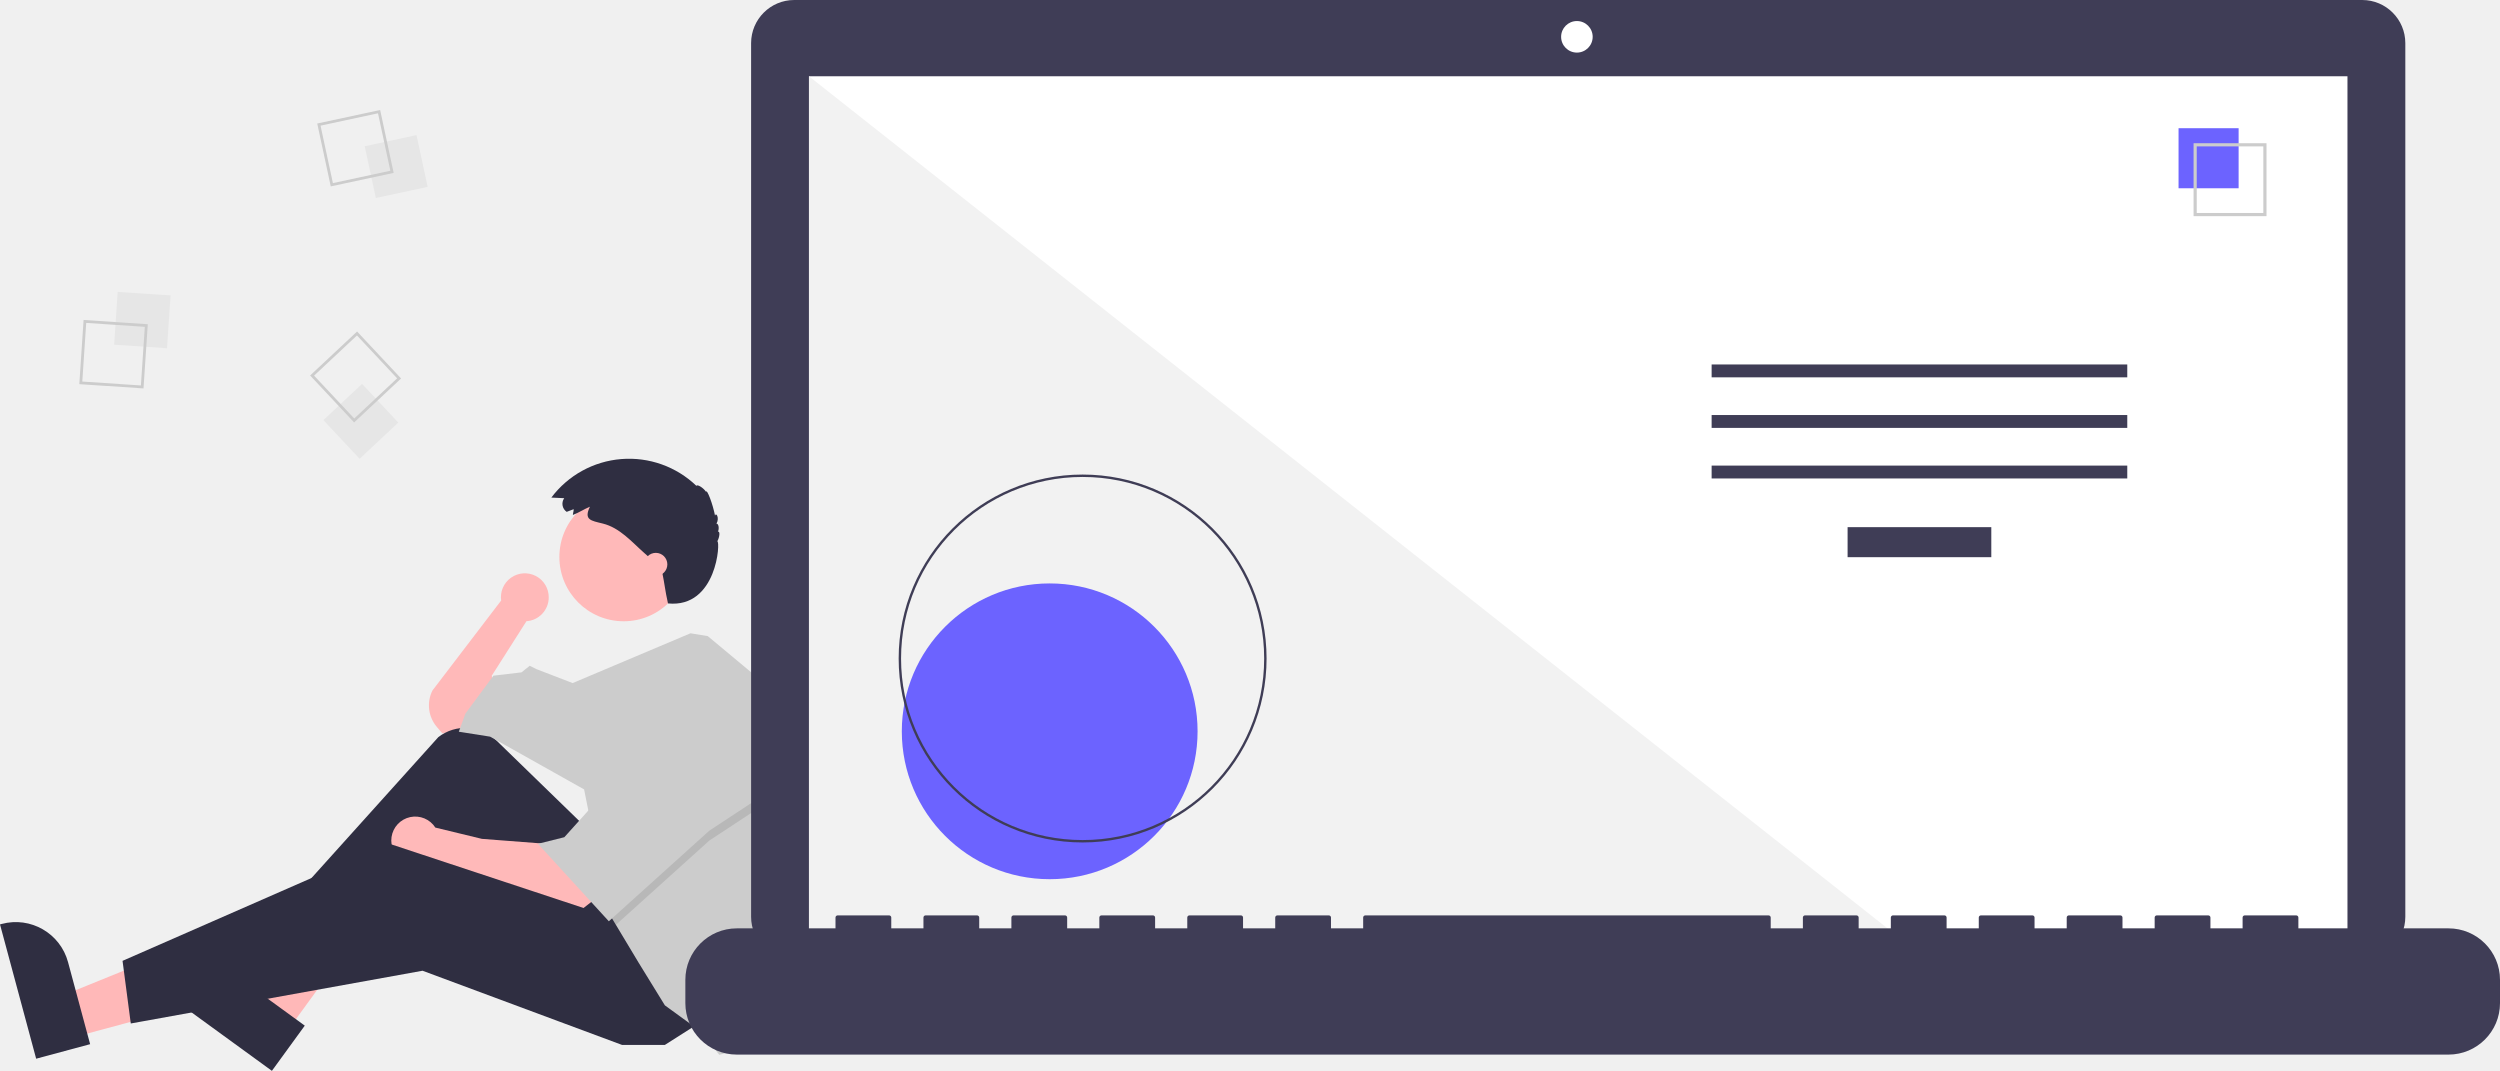
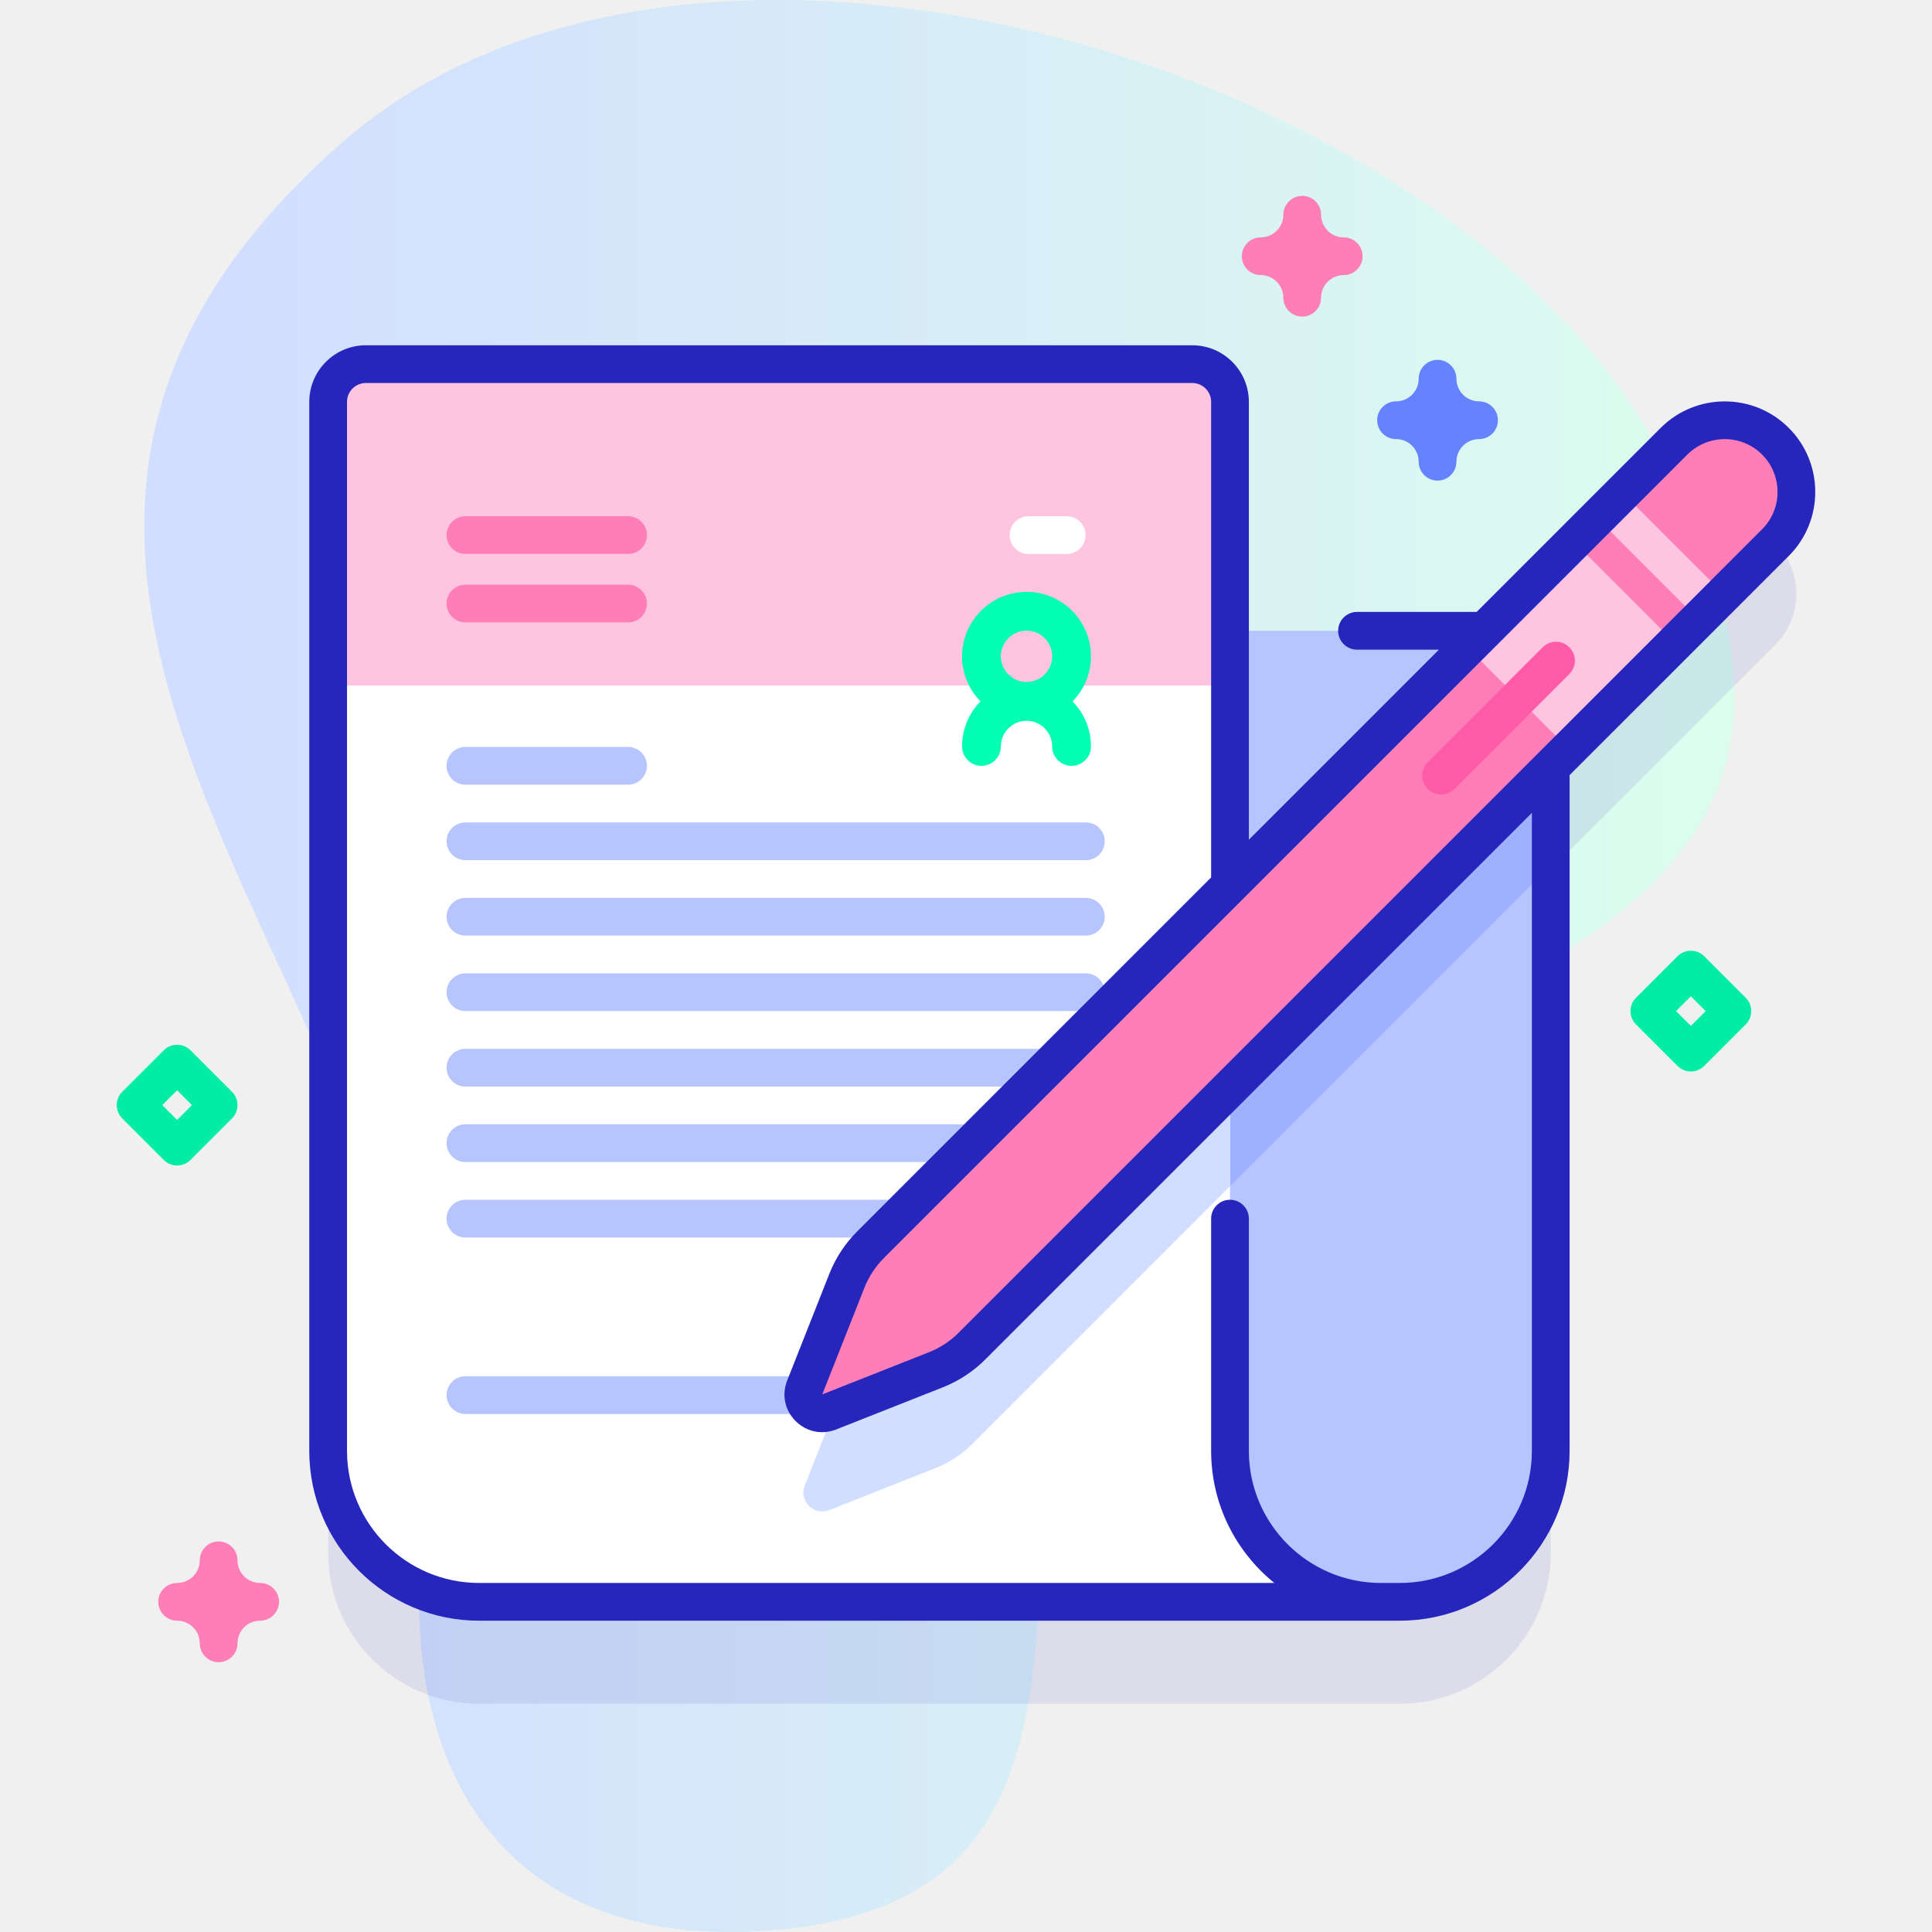
- <svg xmlns="http://www.w3.org/2000/svg" id="ba230943-1bdb-4bd0-9561-c7824586c7f7" data-name="Layer 1" width="1019.484" height="436.681" viewBox="0 0 1019.484 436.681">
-   <path d="M314.028,475.274a9.751,9.751,0,1,0-19.407,1.282l-28.014,36.686a13.583,13.583,0,0,0,1.836,14.914l2.198,2.564,10.083-2.017,11.428-10.083L290.806,507.192l14.117-22.183-.018-.016A9.743,9.743,0,0,0,314.028,475.274Z" transform="translate(-90.2579 -231.6594)" fill="#ffb9b9" />
-   <polygon points="30.041 422.968 25.468 405.984 88.8 380.265 95.549 405.331 30.041 422.968" fill="#ffb8b8" />
-   <path d="M105.002,663.391,90.258,608.629l.693-.187a22.075,22.075,0,0,1,27.054,15.575l0.0.001L127.01,657.466Z" transform="translate(-90.2579 -231.6594)" fill="#2f2e41" />
-   <polygon points="117.278 420.254 103.054 409.91 136.185 350.121 157.179 365.388 117.278 420.254" fill="#ffb8b8" />
-   <path d="M201.137,668.341,155.271,634.985l.422-.58a22.075,22.075,0,0,1,30.835-4.87l.001.001L214.542,649.908Z" transform="translate(-90.2579 -231.6594)" fill="#2f2e41" />
-   <path d="M328.45,568.364l-35.795-34.773a18.076,18.076,0,0,0-23.668-1.322L201.401,607.352l6.05,9.411L271.984,573.069l43.694,57.139,41.678-20.838Z" transform="translate(-90.2579 -231.6594)" fill="#2f2e41" />
-   <path d="M312.989,575.758l-26.217-2.017-18.986-4.603a9.753,9.753,0,1,0-1.85,12.656l-.003.014,11.428,4.706,49.072,16.806,6.05-4.706Z" transform="translate(-90.2579 -231.6594)" fill="#ffb9b9" />
-   <polygon points="285.92 416.699 271.131 426.11 253.653 426.11 172.315 395.86 53.332 417.371 49.971 391.826 158.871 344.099 254.326 375.693 285.92 416.699" fill="#2f2e41" />
-   <circle cx="254.326" cy="227.132" r="26.217" fill="#ffb9b9" />
-   <path d="M412.417,563.463a150.631,150.631,0,0,1-7.388,46.592l-1.963,6.037-9.411,43.022-10.083,2.689-7.394-9.411-14.789-10.755L350.634,624.158,341.411,608.791l-2.877-4.8-10.083-50.416-38.317-21.511-12.772-2.017,2.689-7.394,11.428-15.461L302.906,505.847l3.361-2.689,2.689,1.344,14.823,5.71,48.057-20.304,7.031,1.15L403.067,511.225A150.499,150.499,0,0,1,412.417,563.463Z" transform="translate(-90.2579 -231.6594)" fill="#ccc" />
-   <polygon points="314.825 325.949 289.281 342.754 251.153 377.131 248.276 372.332 240.209 331.999 242.226 331.999 263.065 293.683 314.825 325.949" opacity="0.1" style="isolation:isolate" />
-   <polygon points="263.065 289.649 242.226 327.965 230.126 341.41 219.371 344.099 248.276 375.693 289.281 338.721 314.825 321.915 263.065 289.649" fill="#ccc" />
-   <path d="M324.193,439.299l-2.841,1.093a3.965,3.965,0,0,1-1.06-5.507q.023-.034.047-.067l-5.249-.246a39.637,39.637,0,0,1,59.173-4.77c.239-.823,2.844.778,3.908,2.402.357-1.339,2.8,5.135,3.664,9.712.4-1.524,1.938.936.591,3.297.854-.125,1.239,2.059.578,3.276.934-.439.777,2.169-.236,3.911,1.333-.118-.114,27.331-20.114,25.331-1.392-6.397-1-6-2.64-14.226-.763-.81-1.599-1.548-2.433-2.284l-4.513-3.983c-5.247-4.632-10.021-10.348-17.011-12.08-4.804-1.19-7.841-1.458-5.223-6.872-2.365.987-4.574,2.455-6.961,3.372C323.905,440.902,324.239,440.055,324.193,439.299Z" transform="translate(-90.2579 -231.6594)" fill="#2f2e41" />
-   <circle cx="267.434" cy="230.157" r="4.706" fill="#ffb9b9" />
-   <rect x="137.514" y="351.376" width="21.61" height="21.61" transform="translate(-313.1754 254.4458) rotate(-86.18992)" fill="#e6e6e6" style="isolation:isolate" />
-   <path d="M124.344,362.131l26.183,1.744-1.744,26.183-26.183-1.744Zm24.969,2.806-23.906-1.592-1.592,23.906,23.906,1.592Z" transform="translate(-90.2579 -231.6594)" fill="#ccc" />
-   <rect x="241.009" y="288.772" width="21.61" height="21.61" transform="translate(-147.5724 -172.0746) rotate(-12.12675)" fill="#e6e6e6" style="isolation:isolate" />
-   <path d="M245.278,276.51l5.513,25.655-25.655,5.513-5.513-25.655Zm4.157,24.779-5.033-23.424-23.424,5.033,5.033,23.424Z" transform="translate(-90.2579 -231.6594)" fill="#ccc" />
-   <rect x="226.603" y="392.674" width="21.61" height="21.61" transform="translate(-301.9456 39.64172) rotate(-43.12712)" fill="#e6e6e6" style="isolation:isolate" />
-   <path d="M253.815,385.997,234.663,403.935l-17.939-19.152,19.152-17.939Zm-19.099,16.326,17.486-16.379-16.379-17.486-17.486,16.379Z" transform="translate(-90.2579 -231.6594)" fill="#ccc" />
-   <path d="M1053.535,231.659H414.152a17.598,17.598,0,0,0-17.599,17.598v356.252a17.599,17.599,0,0,0,17.599,17.599H1053.535a17.599,17.599,0,0,0,17.599-17.599V249.258a17.599,17.599,0,0,0-17.599-17.598Z" transform="translate(-90.2579 -231.6594)" fill="#3f3d56" />
-   <rect x="329.89" y="31.101" width="627.391" height="353.913" fill="#fff" />
-   <circle cx="643.049" cy="15.014" r="6.435" fill="#fff" />
-   <polygon points="777.858 385.015 329.89 385.015 329.89 31.102 777.858 385.015" fill="#f2f2f2" style="isolation:isolate" />
-   <circle cx="428.058" cy="298.224" r="60.307" fill="#6c63ff" />
-   <path d="M531.741,575.21a75.016,75.016,0,1,1,75.016-75.016A75.016,75.016,0,0,1,531.741,575.21Zm0-149.051A74.035,74.035,0,1,0,605.776,500.194a74.035,74.035,0,0,0-74.035-74.035Z" transform="translate(-90.2579 -231.6594)" fill="#3f3d56" />
-   <rect x="753.437" y="214.97" width="58.605" height="12.246" fill="#3f3d56" />
-   <rect x="697.991" y="148.627" width="169.497" height="5.248" fill="#3f3d56" />
-   <rect x="697.991" y="169.246" width="169.497" height="5.248" fill="#3f3d56" />
-   <rect x="697.991" y="189.866" width="169.497" height="5.248" fill="#3f3d56" />
-   <rect x="888.401" y="52.282" width="24.492" height="24.492" fill="#6c63ff" />
-   <path d="M1014.522,319.804h-29.74v-29.74h29.74Zm-28.447-1.293h27.154V291.357H986.075Z" transform="translate(-90.2579 -231.6594)" fill="#ccc" />
-   <path d="M1088.749,610.239h-61.229v-4.412a.875.875,0,0,0-.875-.875h-20.993a.875.875,0,0,0-.875.875v4.412H991.657v-4.412a.875.875,0,0,0-.875-.875H969.789a.875.875,0,0,0-.875.875h0v4.412H955.794v-4.412a.875.875,0,0,0-.875-.875h-20.993a.875.875,0,0,0-.875.875h0v4.412H919.931v-4.412a.875.875,0,0,0-.875-.875H898.064a.875.875,0,0,0-.875.875v4.412H884.068v-4.412a.875.875,0,0,0-.875-.875H862.201a.875.875,0,0,0-.875.875h0v4.412H848.205v-4.412a.875.875,0,0,0-.875-.875H826.338a.875.875,0,0,0-.875.875h0v4.412H812.343v-4.412a.875.875,0,0,0-.875-.875H647.023a.875.875,0,0,0-.875.875h0v4.412H633.028v-4.412a.875.875,0,0,0-.875-.875H611.161a.875.875,0,0,0-.875.875h0v4.412h-13.121v-4.412a.875.875,0,0,0-.875-.875h-20.993a.875.875,0,0,0-.875.875h0v4.412H561.302v-4.412a.875.875,0,0,0-.875-.875H539.435a.875.875,0,0,0-.875.875h0v4.412H525.44v-4.412a.875.875,0,0,0-.875-.875H503.572a.875.875,0,0,0-.875.875h0v4.412h-13.121v-4.412a.875.875,0,0,0-.875-.875H467.709a.875.875,0,0,0-.875.875v4.412H453.714v-4.412a.875.875,0,0,0-.875-.875H431.846a.875.875,0,0,0-.875.875h0v4.412H390.735A20.993,20.993,0,0,0,369.742,631.232v9.492A20.993,20.993,0,0,0,390.735,661.717h698.014a20.993,20.993,0,0,0,20.993-20.993V631.232A20.993,20.993,0,0,0,1088.749,610.239Z" transform="translate(-90.2579 -231.6594)" fill="#3f3d56" />
+ <svg xmlns="http://www.w3.org/2000/svg" id="Capa_1" enable-background="new 0 0 512 512" height="512" viewBox="0 0 512 512" width="512">
+   <linearGradient id="SVGID_1_" gradientUnits="userSpaceOnUse" x1="38.237" x2="459.689" y1="256" y2="256">
+     <stop offset=".049" stop-color="#d2deff" />
+     <stop offset=".999" stop-color="#dcfdee" />
+   </linearGradient>
+   <g>
+     <g>
+       <g>
+         <path d="m90.109 38.232c-135.327 119.538 38.831 235.409 22.243 366.028-7.375 58.072 16.054 113.588 92.705 107.244 93.413-7.732 59.504-97.209 79.066-156.778 33.66-102.501 240.73-78.56 154.895-236.448-54.778-100.758-255.766-162.321-348.909-80.046z" fill="url(#SVGID_1_)" />
+       </g>
+       <g>
+         <path d="m470.508 143.93c-7.42-7.42-19.45-7.42-26.87 0l-50.24 50.24h-67.434v-60.67c0-5.52-4.48-10-10-10h-219c-5.52 0-10 4.48-10 10v278c0 22.09 17.91 40 40 40h244c22.09 0 40-17.91 40-40v-181.156l59.545-59.544c7.419-7.42 7.419-19.45-.001-26.87z" fill="#2626bc" opacity=".1" />
+         <g>
+           <g>
+             <g>
+               <path d="m410.963 177.17v207.33c0 22.09-17.91 40-40 40h-185.59v-257.33h215.59c5.03 0 9.2 3.72 9.89 8.56.08.47.11.95.11 1.44z" fill="#b7c5ff" />
+               <path d="m410.963 177.17v52.19l-153.38 153.38c-2.73 2.73-5.99 4.87-9.59 6.29l-28.24 11.17c-4.07 1.6-8.1-2.42-6.49-6.49l11.16-28.25c1.42-3.59 3.56-6.86 6.29-9.59l180.14-180.14c.08.47.11.95.11 1.44z" fill="#9fb0fe" />
+               <path d="m365.963 424.5h-239c-22.09 0-40-17.91-40-40v-278c0-5.52 4.48-10 10-10h219c5.52 0 10 4.48 10 10v278c0 22.09 17.91 40 40 40z" fill="#fff" />
+               <path d="m325.963 181.667v-75.167c0-5.52-4.48-10-10-10h-219c-5.52 0-10 4.48-10 10v75.167z" fill="#ffc4df" />
+               <path d="m325.963 260.62v53.74l-68.38 68.38c-2.73 2.73-5.99 4.87-9.59 6.29l-28.24 11.17c-4.07 1.6-8.1-2.42-6.49-6.49l11.16-28.25c1.42-3.59 3.56-6.86 6.29-9.59z" fill="#d2deff" />
+             </g>
+             <g>
+               <g>
+                 <path d="m287.76 327.951h-164.417c-2.762 0-5-2.239-5-5s2.238-5 5-5h164.417c2.762 0 5 2.239 5 5s-2.238 5-5 5z" fill="#b7c5ff" />
+               </g>
+               <g>
+                 <path d="m220.403 374.723h-97.059c-2.762 0-5-2.239-5-5s2.238-5 5-5h97.059c2.762 0 5 2.239 5 5s-2.239 5-5 5z" fill="#b7c5ff" />
+               </g>
+               <g>
+                 <g>
+                   <path d="m287.76 267.951h-164.417c-2.762 0-5-2.239-5-5s2.238-5 5-5h164.417c2.762 0 5 2.239 5 5s-2.238 5-5 5z" fill="#b7c5ff" />
+                 </g>
+                 <g>
+                   <path d="m287.76 287.951h-164.417c-2.762 0-5-2.239-5-5s2.238-5 5-5h164.417c2.762 0 5 2.239 5 5s-2.238 5-5 5z" fill="#b7c5ff" />
+                 </g>
+                 <g>
+                   <path d="m287.76 307.951h-164.417c-2.762 0-5-2.239-5-5s2.238-5 5-5h164.417c2.762 0 5 2.239 5 5s-2.238 5-5 5z" fill="#b7c5ff" />
+                 </g>
+               </g>
+               <g>
+                 <g>
+                   <path d="m166.45 207.951h-43.107c-2.762 0-5-2.239-5-5s2.238-5 5-5h43.107c2.762 0 5 2.239 5 5s-2.238 5-5 5z" fill="#b7c5ff" />
+                 </g>
+                 <g>
+                   <path d="m166.45 164.951h-43.107c-2.762 0-5-2.239-5-5s2.238-5 5-5h43.107c2.762 0 5 2.239 5 5s-2.238 5-5 5z" fill="#ff7eb8" />
+                 </g>
+                 <g>
+                   <path d="m166.45 146.807h-43.107c-2.762 0-5-2.239-5-5s2.238-5 5-5h43.107c2.762 0 5 2.239 5 5s-2.238 5-5 5z" fill="#ff7eb8" />
+                 </g>
+                 <g>
+                   <path d="m282.679 146.807h-10.107c-2.762 0-5-2.239-5-5s2.238-5 5-5h10.107c2.762 0 5 2.239 5 5s-2.238 5-5 5z" fill="#fff" />
+                 </g>
+                 <g>
+                   <path d="m287.76 227.951h-164.417c-2.762 0-5-2.239-5-5s2.238-5 5-5h164.417c2.762 0 5 2.239 5 5s-2.238 5-5 5z" fill="#b7c5ff" />
+                 </g>
+                 <g>
+                   <path d="m287.76 247.951h-164.417c-2.762 0-5-2.239-5-5s2.238-5 5-5h164.417c2.762 0 5 2.239 5 5s-2.238 5-5 5z" fill="#b7c5ff" />
+                 </g>
+               </g>
+             </g>
+           </g>
+           <path d="m46.939 308.865c-1.28 0-2.559-.488-3.536-1.465l-11-11c-1.953-1.952-1.953-5.118 0-7.07l11-11c1.953-1.953 5.118-1.953 7.071 0l11 11c1.953 1.952 1.953 5.118 0 7.07l-11 11c-.976.977-2.255 1.465-3.535 1.465zm-3.929-16 3.929 3.929 3.929-3.929-3.929-3.929z" fill="#01eca5" />
+           <path d="m57.939 440.5c-2.761 0-5-2.238-5-5 0-3.309-2.691-6-6-6-2.761 0-5-2.238-5-5s2.239-5 5-5c3.309 0 6-2.691 6-6 0-2.762 2.239-5 5-5s5 2.238 5 5c0 3.309 2.691 6 6 6 2.761 0 5 2.238 5 5s-2.239 5-5 5c-3.309 0-6 2.691-6 6 0 2.762-2.239 5-5 5z" fill="#ff7eb8" />
+           <path d="m380.963 127.364c-2.761 0-5-2.238-5-5 0-3.309-2.691-6-6-6-2.761 0-5-2.238-5-5s2.239-5 5-5c3.309 0 6-2.691 6-6 0-2.762 2.239-5 5-5s5 2.238 5 5c0 3.309 2.691 6 6 6 2.761 0 5 2.238 5 5s-2.239 5-5 5c-3.309 0-6 2.691-6 6 0 2.762-2.239 5-5 5z" fill="#6583fe" />
+           <path d="m345.1 83.903c-2.761 0-5-2.238-5-5 0-3.309-2.692-6-6-6-2.761 0-5-2.238-5-5s2.239-5 5-5c3.309 0 6-2.691 6-6 0-2.762 2.239-5 5-5s5 2.238 5 5c0 3.309 2.691 6 6 6 2.761 0 5 2.238 5 5s-2.239 5-5 5c-3.308 0-6 2.691-6 6 0 2.762-2.238 5-5 5z" fill="#ff7eb8" />
+         </g>
+         <g>
+           <g>
+             <path d="m289.122 173.929c0-9.419-7.663-17.082-17.082-17.082s-17.082 7.663-17.082 17.082c0 4.646 1.869 8.858 4.889 11.941-3.019 3.082-4.889 7.296-4.889 11.941 0 2.839 2.302 5.141 5.141 5.141s5.141-2.302 5.141-5.141c0-3.749 3.051-6.8 6.8-6.8s6.8 3.05 6.8 6.8c0 2.839 2.302 5.141 5.141 5.141s5.141-2.302 5.141-5.141c0-4.645-1.869-8.858-4.889-11.941 3.02-3.083 4.889-7.296 4.889-11.941zm-17.082-6.8c3.749 0 6.8 3.05 6.8 6.8 0 3.749-3.051 6.8-6.8 6.8s-6.8-3.05-6.8-6.8 3.051-6.8 6.8-6.8z" fill="#02ffb3" />
+           </g>
+         </g>
+         <g>
+           <path d="m247.998 363.015-28.249 11.161c-4.07 1.608-8.095-2.418-6.488-6.487l11.161-28.249c1.42-3.593 3.562-6.857 6.294-9.589l212.922-212.921c7.42-7.42 19.45-7.42 26.87 0 7.42 7.42 7.42 19.45 0 26.87l-212.921 212.92c-2.732 2.732-5.996 4.875-9.589 6.295z" fill="#ff7eb8" />
+           <path d="m435.353 128.334h9.5v38h-9.5z" fill="#ffc4df" transform="matrix(.707 -.707 .707 .707 24.722 354.353)" />
+           <path d="m396.587 151.975h39.75v38h-39.75z" fill="#ffc4df" transform="matrix(.707 -.707 .707 .707 1.081 344.561)" />
+           <g>
+             <path d="m378.348 202.018 30.481-30.481c1.953-1.953 5.119-1.952 7.071 0s1.953 5.118 0 7.071l-30.481 30.481c-1.953 1.953-5.119 1.952-7.071 0s-1.952-5.118 0-7.071z" fill="#ff5ba8" />
+           </g>
+         </g>
+         <path d="m448.096 283.951c-1.28 0-2.559-.488-3.536-1.465l-11-11c-1.953-1.952-1.953-5.118 0-7.07l11-11c1.953-1.953 5.118-1.953 7.071 0l11 11c1.953 1.952 1.953 5.118 0 7.07l-11 11c-.976.977-2.255 1.465-3.535 1.465zm-3.929-16 3.929 3.929 3.929-3.929-3.929-3.929z" fill="#01eca5" />
+       </g>
+     </g>
+     <path d="m440.102 113.395-48.773 48.772h-31.706c-2.761 0-5 2.238-5 5s2.239 5 5 5h21.706l-50.367 50.366v-116.033c0-8.271-6.729-15-15-15h-219c-8.271 0-15 6.729-15 15v278c0 24.813 20.187 45 45 45h58.411 180.589 5c24.813 0 45-20.187 45-45v-178.667c0-.13-.029-.252-.038-.38l58.118-58.118c9.357-9.357 9.357-24.583 0-33.94s-24.582-9.359-33.94 0zm-34.139 271.105c0 19.299-15.701 35-35 35h-5c-19.299 0-35-15.701-35-35v-61.549c0-2.762-2.239-5-5-5s-5 2.238-5 5v61.549c0 14.121 6.538 26.743 16.746 35h-152.335-58.411c-19.299 0-35-15.701-35-35v-278c0-2.757 2.243-5 5-5h219c2.757 0 5 2.243 5 5v126.033l-93.781 93.781c-3.235 3.234-5.728 7.032-7.409 11.288l-11.161 28.249c-1.488 3.765-.634 7.882 2.229 10.744 1.932 1.933 4.436 2.95 7.017 2.95 1.244 0 2.505-.236 3.729-.72l28.249-11.161c4.254-1.682 8.052-4.174 11.288-7.409l144.84-144.841v169.086zm61.009-244.235-212.92 212.92c-2.262 2.262-4.917 4.005-7.892 5.18l-28.249 11.161 11.162-28.249c1.175-2.975 2.917-5.629 5.179-7.891l212.921-212.921c2.729-2.729 6.314-4.094 9.899-4.094s7.17 1.365 9.899 4.094c5.459 5.459 5.459 14.341.001 19.8z" fill="#2626bc" />
+   </g>
</svg>
